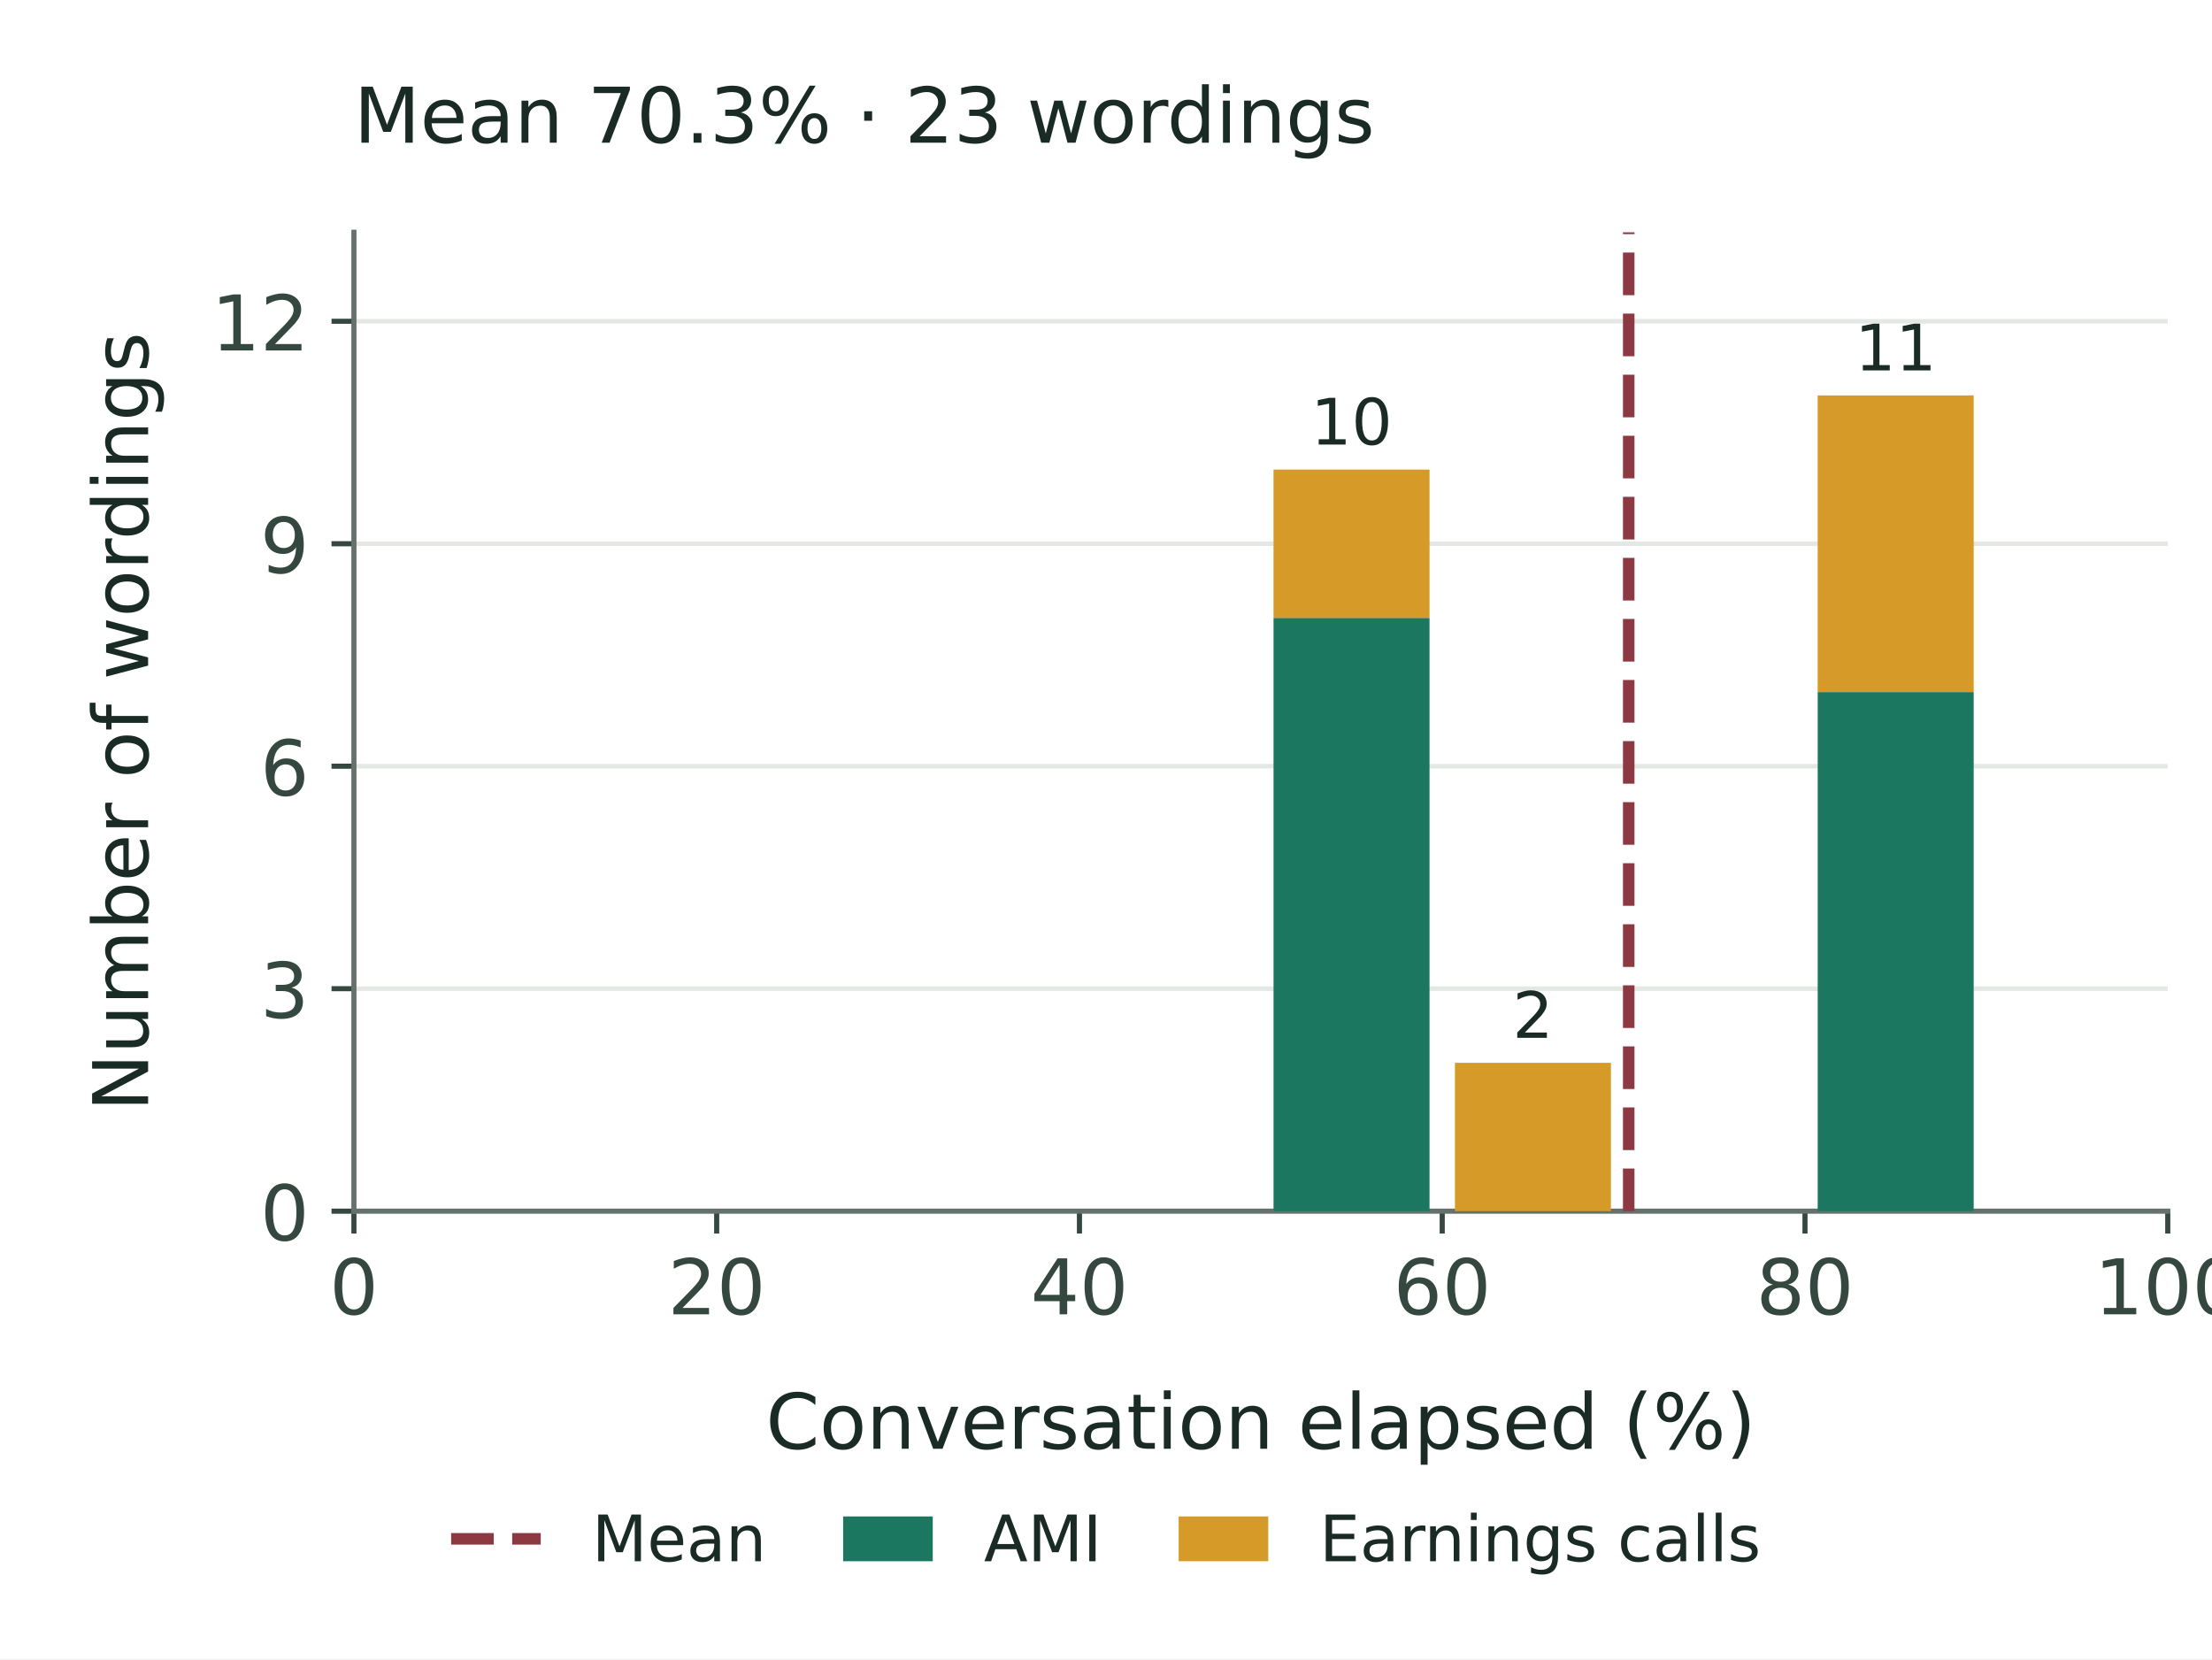
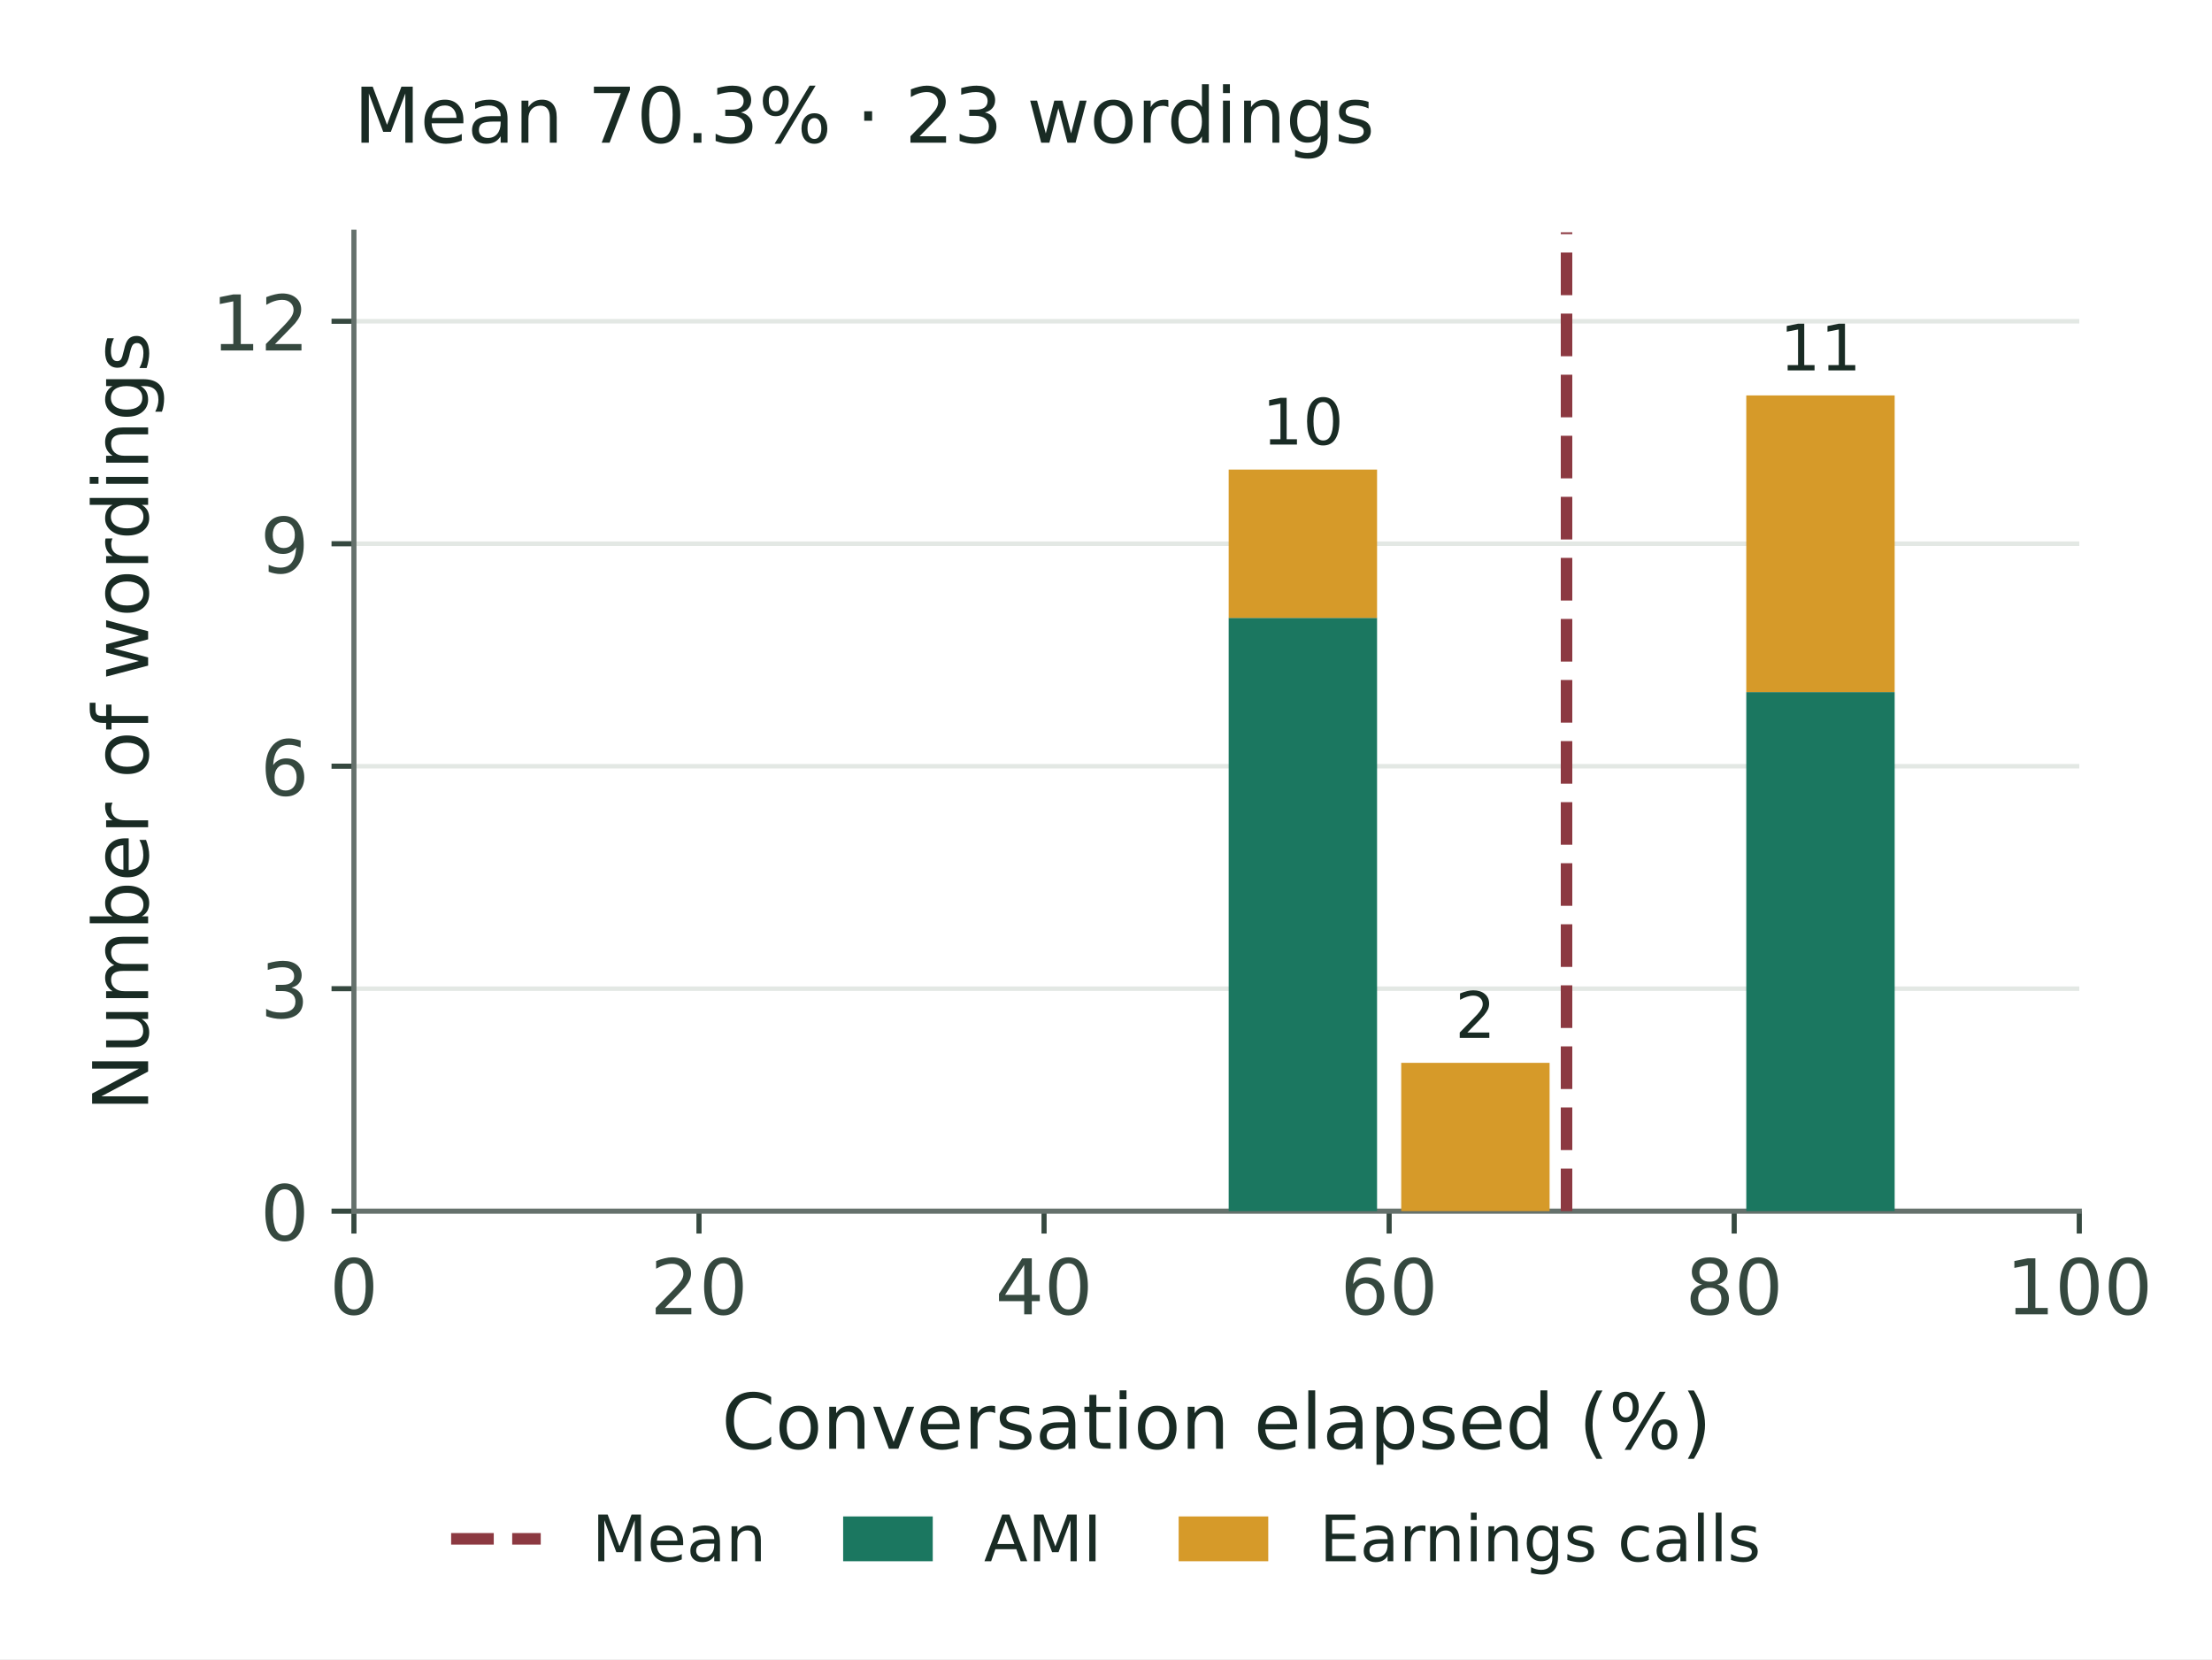
<svg xmlns="http://www.w3.org/2000/svg" xmlns:xlink="http://www.w3.org/1999/xlink" width="345.6pt" height="259.2pt" viewBox="0 0 345.6 259.2" version="1.1">
  <defs>
    <style type="text/css">*{stroke-linejoin: round; stroke-linecap: butt}</style>
  </defs>
  <g id="figure_1">
    <g id="patch_1">
      <path d="M 0 259.2  L 345.6 259.2  L 345.6 0  L 0 0  z " style="fill: #ffffff" />
    </g>
    <g id="axes_1">
      <g id="patch_2">
-         <path d="M 55.296 189.216  L 338.688 189.216  L 338.688 36.288  L 55.296 36.288  z " style="fill: #ffffff" />
+         <path d="M 55.296 189.216  L 324.864 189.216  L 324.864 36.288  L 55.296 36.288  z " style="fill: #ffffff" />
      </g>
      <g id="matplotlib.axis_1">
        <g id="xtick_1">
          <g id="line2d_1">
            <defs>
-               <path id="m6b691279a6" d="M 0 0  L 0 3.5  " style="stroke: #35483f; stroke-width: 0.8" />
+               <path id="mfee8e7709b" d="M 0 0  L 0 3.5  " style="stroke: #35483f; stroke-width: 0.8" />
            </defs>
            <g>
-               <use xlink:href="#m6b691279a6" x="55.296" y="189.216" style="fill: #35483f; stroke: #35483f; stroke-width: 0.8" />
+               <use xlink:href="#mfee8e7709b" x="55.296" y="189.216" style="fill: #35483f; stroke: #35483f; stroke-width: 0.8" />
            </g>
          </g>
          <g id="text_1">
            <text style="font-size: 12px; font-family: 'DejaVu Sans'; text-anchor: middle; fill: #35483f" x="55.296" y="205.333" transform="rotate(-0 55.296 205.3332)">0</text>
          </g>
        </g>
        <g id="xtick_2">
          <g id="line2d_2">
            <g>
-               <use xlink:href="#m6b691279a6" x="111.974" y="189.216" style="fill: #35483f; stroke: #35483f; stroke-width: 0.8" />
+               <use xlink:href="#mfee8e7709b" x="109.21" y="189.216" style="fill: #35483f; stroke: #35483f; stroke-width: 0.8" />
            </g>
          </g>
          <g id="text_2">
-             <text style="font-size: 12px; font-family: 'DejaVu Sans'; text-anchor: middle; fill: #35483f" x="111.974" y="205.333" transform="rotate(-0 111.9744 205.3332)">20</text>
+             <text style="font-size: 12px; font-family: 'DejaVu Sans'; text-anchor: middle; fill: #35483f" x="109.21" y="205.333" transform="rotate(-0 109.2096 205.3332)">20</text>
          </g>
        </g>
        <g id="xtick_3">
          <g id="line2d_3">
            <g>
-               <use xlink:href="#m6b691279a6" x="168.653" y="189.216" style="fill: #35483f; stroke: #35483f; stroke-width: 0.8" />
+               <use xlink:href="#mfee8e7709b" x="163.123" y="189.216" style="fill: #35483f; stroke: #35483f; stroke-width: 0.8" />
            </g>
          </g>
          <g id="text_3">
-             <text style="font-size: 12px; font-family: 'DejaVu Sans'; text-anchor: middle; fill: #35483f" x="168.653" y="205.333" transform="rotate(-0 168.6528 205.3332)">40</text>
+             <text style="font-size: 12px; font-family: 'DejaVu Sans'; text-anchor: middle; fill: #35483f" x="163.123" y="205.333" transform="rotate(-0 163.1232 205.3332)">40</text>
          </g>
        </g>
        <g id="xtick_4">
          <g id="line2d_4">
            <g>
-               <use xlink:href="#m6b691279a6" x="225.331" y="189.216" style="fill: #35483f; stroke: #35483f; stroke-width: 0.8" />
+               <use xlink:href="#mfee8e7709b" x="217.037" y="189.216" style="fill: #35483f; stroke: #35483f; stroke-width: 0.8" />
            </g>
          </g>
          <g id="text_4">
-             <text style="font-size: 12px; font-family: 'DejaVu Sans'; text-anchor: middle; fill: #35483f" x="225.331" y="205.333" transform="rotate(-0 225.3312 205.3332)">60</text>
+             <text style="font-size: 12px; font-family: 'DejaVu Sans'; text-anchor: middle; fill: #35483f" x="217.037" y="205.333" transform="rotate(-0 217.0368 205.3332)">60</text>
          </g>
        </g>
        <g id="xtick_5">
          <g id="line2d_5">
            <g>
-               <use xlink:href="#m6b691279a6" x="282.01" y="189.216" style="fill: #35483f; stroke: #35483f; stroke-width: 0.8" />
+               <use xlink:href="#mfee8e7709b" x="270.95" y="189.216" style="fill: #35483f; stroke: #35483f; stroke-width: 0.8" />
            </g>
          </g>
          <g id="text_5">
-             <text style="font-size: 12px; font-family: 'DejaVu Sans'; text-anchor: middle; fill: #35483f" x="282.01" y="205.333" transform="rotate(-0 282.0096 205.3332)">80</text>
+             <text style="font-size: 12px; font-family: 'DejaVu Sans'; text-anchor: middle; fill: #35483f" x="270.95" y="205.333" transform="rotate(-0 270.9504 205.3332)">80</text>
          </g>
        </g>
        <g id="xtick_6">
          <g id="line2d_6">
            <g>
-               <use xlink:href="#m6b691279a6" x="338.688" y="189.216" style="fill: #35483f; stroke: #35483f; stroke-width: 0.8" />
+               <use xlink:href="#mfee8e7709b" x="324.864" y="189.216" style="fill: #35483f; stroke: #35483f; stroke-width: 0.8" />
            </g>
          </g>
          <g id="text_6">
-             <text style="font-size: 12px; font-family: 'DejaVu Sans'; text-anchor: middle; fill: #35483f" x="338.688" y="205.333" transform="rotate(-0 338.688 205.3332)">100</text>
+             <text style="font-size: 12px; font-family: 'DejaVu Sans'; text-anchor: middle; fill: #35483f" x="324.864" y="205.333" transform="rotate(-0 324.864 205.3332)">100</text>
          </g>
        </g>
        <g id="text_7">
-           <text style="font-size: 12px; font-family: 'DejaVu Sans'; text-anchor: middle; fill: #192b24" x="196.992" y="226.334" transform="rotate(-0 196.992 226.3341)">Conversation elapsed (%)</text>
+           <text style="font-size: 12px; font-family: 'DejaVu Sans'; text-anchor: middle; fill: #192b24" x="190.08" y="226.334" transform="rotate(-0 190.08 226.3341)">Conversation elapsed (%)</text>
        </g>
      </g>
      <g id="matplotlib.axis_2">
        <g id="ytick_1">
          <g id="line2d_7">
-             <path d="M 55.296 189.216  L 338.688 189.216  " clip-path="url(#p11b73a4270)" style="fill: none; stroke: #e3e8e4; stroke-width: 0.7; stroke-linecap: square" />
+             <path d="M 55.296 189.216  L 324.864 189.216  " clip-path="url(#pa52f3b08b6)" style="fill: none; stroke: #e3e8e4; stroke-width: 0.7; stroke-linecap: square" />
          </g>
          <g id="line2d_8">
            <defs>
-               <path id="mfc571ed668" d="M 0 0  L -3.5 0  " style="stroke: #35483f; stroke-width: 0.8" />
+               <path id="me45c3937ba" d="M 0 0  L -3.5 0  " style="stroke: #35483f; stroke-width: 0.8" />
            </defs>
            <g>
-               <use xlink:href="#mfc571ed668" x="55.296" y="189.216" style="fill: #35483f; stroke: #35483f; stroke-width: 0.8" />
+               <use xlink:href="#me45c3937ba" x="55.296" y="189.216" style="fill: #35483f; stroke: #35483f; stroke-width: 0.8" />
            </g>
          </g>
          <g id="text_8">
            <text style="font-size: 12px; font-family: 'DejaVu Sans'; text-anchor: end; fill: #35483f" x="48.296" y="193.775" transform="rotate(-0 48.296 193.7746)">0</text>
          </g>
        </g>
        <g id="ytick_2">
          <g id="line2d_9">
-             <path d="M 55.296 154.46  L 338.688 154.46  " clip-path="url(#p11b73a4270)" style="fill: none; stroke: #e3e8e4; stroke-width: 0.7; stroke-linecap: square" />
+             <path d="M 55.296 154.46  L 324.864 154.46  " clip-path="url(#pa52f3b08b6)" style="fill: none; stroke: #e3e8e4; stroke-width: 0.7; stroke-linecap: square" />
          </g>
          <g id="line2d_10">
            <g>
-               <use xlink:href="#mfc571ed668" x="55.296" y="154.46" style="fill: #35483f; stroke: #35483f; stroke-width: 0.8" />
+               <use xlink:href="#me45c3937ba" x="55.296" y="154.46" style="fill: #35483f; stroke: #35483f; stroke-width: 0.8" />
            </g>
          </g>
          <g id="text_9">
            <text style="font-size: 12px; font-family: 'DejaVu Sans'; text-anchor: end; fill: #35483f" x="48.296" y="159.018" transform="rotate(-0 48.296 159.0182)">3</text>
          </g>
        </g>
        <g id="ytick_3">
          <g id="line2d_11">
-             <path d="M 55.296 119.703  L 338.688 119.703  " clip-path="url(#p11b73a4270)" style="fill: none; stroke: #e3e8e4; stroke-width: 0.7; stroke-linecap: square" />
+             <path d="M 55.296 119.703  L 324.864 119.703  " clip-path="url(#pa52f3b08b6)" style="fill: none; stroke: #e3e8e4; stroke-width: 0.7; stroke-linecap: square" />
          </g>
          <g id="line2d_12">
            <g>
-               <use xlink:href="#mfc571ed668" x="55.296" y="119.703" style="fill: #35483f; stroke: #35483f; stroke-width: 0.8" />
+               <use xlink:href="#me45c3937ba" x="55.296" y="119.703" style="fill: #35483f; stroke: #35483f; stroke-width: 0.8" />
            </g>
          </g>
          <g id="text_10">
            <text style="font-size: 12px; font-family: 'DejaVu Sans'; text-anchor: end; fill: #35483f" x="48.296" y="124.262" transform="rotate(-0 48.296 124.2619)">6</text>
          </g>
        </g>
        <g id="ytick_4">
          <g id="line2d_13">
-             <path d="M 55.296 84.947  L 338.688 84.947  " clip-path="url(#p11b73a4270)" style="fill: none; stroke: #e3e8e4; stroke-width: 0.7; stroke-linecap: square" />
+             <path d="M 55.296 84.947  L 324.864 84.947  " clip-path="url(#pa52f3b08b6)" style="fill: none; stroke: #e3e8e4; stroke-width: 0.7; stroke-linecap: square" />
          </g>
          <g id="line2d_14">
            <g>
-               <use xlink:href="#mfc571ed668" x="55.296" y="84.947" style="fill: #35483f; stroke: #35483f; stroke-width: 0.8" />
+               <use xlink:href="#me45c3937ba" x="55.296" y="84.947" style="fill: #35483f; stroke: #35483f; stroke-width: 0.8" />
            </g>
          </g>
          <g id="text_11">
            <text style="font-size: 12px; font-family: 'DejaVu Sans'; text-anchor: end; fill: #35483f" x="48.296" y="89.506" transform="rotate(-0 48.296 89.5055)">9</text>
          </g>
        </g>
        <g id="ytick_5">
          <g id="line2d_15">
-             <path d="M 55.296 50.191  L 338.688 50.191  " clip-path="url(#p11b73a4270)" style="fill: none; stroke: #e3e8e4; stroke-width: 0.7; stroke-linecap: square" />
+             <path d="M 55.296 50.191  L 324.864 50.191  " clip-path="url(#pa52f3b08b6)" style="fill: none; stroke: #e3e8e4; stroke-width: 0.7; stroke-linecap: square" />
          </g>
          <g id="line2d_16">
            <g>
-               <use xlink:href="#mfc571ed668" x="55.296" y="50.191" style="fill: #35483f; stroke: #35483f; stroke-width: 0.8" />
+               <use xlink:href="#me45c3937ba" x="55.296" y="50.191" style="fill: #35483f; stroke: #35483f; stroke-width: 0.8" />
            </g>
          </g>
          <g id="text_12">
            <text style="font-size: 12px; font-family: 'DejaVu Sans'; text-anchor: end; fill: #35483f" x="48.296" y="54.749" transform="rotate(-0 48.296 54.74914)">12</text>
          </g>
        </g>
        <g id="text_13">
          <text style="font-size: 12px; font-family: 'DejaVu Sans'; text-anchor: middle; fill: #192b24" x="23.143" y="112.752" transform="rotate(-90 23.14319 112.752)">Number of wordings</text>
        </g>
      </g>
      <g id="patch_3">
        <path d="M 55.296 189.216  L 55.296 36.288  " style="fill: none; stroke: #65716c; stroke-width: 0.8; stroke-linejoin: miter; stroke-linecap: square" />
      </g>
      <g id="patch_4">
-         <path d="M 55.296 189.216  L 338.688 189.216  " style="fill: none; stroke: #65716c; stroke-width: 0.8; stroke-linejoin: miter; stroke-linecap: square" />
+         <path d="M 55.296 189.216  L 324.864 189.216  " style="fill: none; stroke: #65716c; stroke-width: 0.8; stroke-linejoin: miter; stroke-linecap: square" />
      </g>
      <g id="patch_5">
-         <path d="M 57.28 189.216  L 81.651 189.216  L 81.651 189.216  L 57.28 189.216  z " clip-path="url(#p11b73a4270)" style="fill: #1b7760" />
+         <path d="M 57.183 189.216  L 80.366 189.216  L 80.366 189.216  L 57.183 189.216  z " clip-path="url(#pa52f3b08b6)" style="fill: #1b7760" />
      </g>
      <g id="patch_6">
-         <path d="M 85.619 189.216  L 109.991 189.216  L 109.991 189.216  L 85.619 189.216  z " clip-path="url(#p11b73a4270)" style="fill: #1b7760" />
+         <path d="M 84.14 189.216  L 107.323 189.216  L 107.323 189.216  L 84.14 189.216  z " clip-path="url(#pa52f3b08b6)" style="fill: #1b7760" />
      </g>
      <g id="patch_7">
-         <path d="M 113.958 189.216  L 138.33 189.216  L 138.33 189.216  L 113.958 189.216  z " clip-path="url(#p11b73a4270)" style="fill: #1b7760" />
+         <path d="M 111.097 189.216  L 134.279 189.216  L 134.279 189.216  L 111.097 189.216  z " clip-path="url(#pa52f3b08b6)" style="fill: #1b7760" />
      </g>
      <g id="patch_8">
-         <path d="M 142.297 189.216  L 166.669 189.216  L 166.669 189.216  L 142.297 189.216  z " clip-path="url(#p11b73a4270)" style="fill: #1b7760" />
+         <path d="M 138.053 189.216  L 161.236 189.216  L 161.236 189.216  L 138.053 189.216  z " clip-path="url(#pa52f3b08b6)" style="fill: #1b7760" />
      </g>
      <g id="patch_9">
-         <path d="M 170.637 189.216  L 195.008 189.216  L 195.008 189.216  L 170.637 189.216  z " clip-path="url(#p11b73a4270)" style="fill: #1b7760" />
+         <path d="M 165.01 189.216  L 188.193 189.216  L 188.193 189.216  L 165.01 189.216  z " clip-path="url(#pa52f3b08b6)" style="fill: #1b7760" />
      </g>
      <g id="patch_10">
-         <path d="M 198.976 189.216  L 223.347 189.216  L 223.347 96.532  L 198.976 96.532  z " clip-path="url(#p11b73a4270)" style="fill: #1b7760" />
+         <path d="M 191.967 189.216  L 215.15 189.216  L 215.15 96.532  L 191.967 96.532  z " clip-path="url(#pa52f3b08b6)" style="fill: #1b7760" />
      </g>
      <g id="patch_11">
-         <path d="M 227.315 189.216  L 251.687 189.216  L 251.687 189.216  L 227.315 189.216  z " clip-path="url(#p11b73a4270)" style="fill: #1b7760" />
+         <path d="M 218.924 189.216  L 242.107 189.216  L 242.107 189.216  L 218.924 189.216  z " clip-path="url(#pa52f3b08b6)" style="fill: #1b7760" />
      </g>
      <g id="patch_12">
-         <path d="M 255.654 189.216  L 280.026 189.216  L 280.026 189.216  L 255.654 189.216  z " clip-path="url(#p11b73a4270)" style="fill: #1b7760" />
+         <path d="M 245.881 189.216  L 269.063 189.216  L 269.063 189.216  L 245.881 189.216  z " clip-path="url(#pa52f3b08b6)" style="fill: #1b7760" />
      </g>
      <g id="patch_13">
-         <path d="M 283.993 189.216  L 308.365 189.216  L 308.365 108.118  L 283.993 108.118  z " clip-path="url(#p11b73a4270)" style="fill: #1b7760" />
+         <path d="M 272.837 189.216  L 296.02 189.216  L 296.02 108.118  L 272.837 108.118  z " clip-path="url(#pa52f3b08b6)" style="fill: #1b7760" />
      </g>
      <g id="patch_14">
-         <path d="M 312.333 189.216  L 336.704 189.216  L 336.704 189.216  L 312.333 189.216  z " clip-path="url(#p11b73a4270)" style="fill: #1b7760" />
+         <path d="M 299.794 189.216  L 322.977 189.216  L 322.977 189.216  L 299.794 189.216  z " clip-path="url(#pa52f3b08b6)" style="fill: #1b7760" />
      </g>
      <g id="patch_15">
-         <path d="M 57.28 189.216  L 81.651 189.216  L 81.651 189.216  L 57.28 189.216  z " clip-path="url(#p11b73a4270)" style="fill: #d69a29" />
+         <path d="M 57.183 189.216  L 80.366 189.216  L 80.366 189.216  L 57.183 189.216  z " clip-path="url(#pa52f3b08b6)" style="fill: #d69a29" />
      </g>
      <g id="patch_16">
-         <path d="M 85.619 189.216  L 109.991 189.216  L 109.991 189.216  L 85.619 189.216  z " clip-path="url(#p11b73a4270)" style="fill: #d69a29" />
+         <path d="M 84.14 189.216  L 107.323 189.216  L 107.323 189.216  L 84.14 189.216  z " clip-path="url(#pa52f3b08b6)" style="fill: #d69a29" />
      </g>
      <g id="patch_17">
-         <path d="M 113.958 189.216  L 138.33 189.216  L 138.33 189.216  L 113.958 189.216  z " clip-path="url(#p11b73a4270)" style="fill: #d69a29" />
+         <path d="M 111.097 189.216  L 134.279 189.216  L 134.279 189.216  L 111.097 189.216  z " clip-path="url(#pa52f3b08b6)" style="fill: #d69a29" />
      </g>
      <g id="patch_18">
-         <path d="M 142.297 189.216  L 166.669 189.216  L 166.669 189.216  L 142.297 189.216  z " clip-path="url(#p11b73a4270)" style="fill: #d69a29" />
+         <path d="M 138.053 189.216  L 161.236 189.216  L 161.236 189.216  L 138.053 189.216  z " clip-path="url(#pa52f3b08b6)" style="fill: #d69a29" />
      </g>
      <g id="patch_19">
-         <path d="M 170.637 189.216  L 195.008 189.216  L 195.008 189.216  L 170.637 189.216  z " clip-path="url(#p11b73a4270)" style="fill: #d69a29" />
+         <path d="M 165.01 189.216  L 188.193 189.216  L 188.193 189.216  L 165.01 189.216  z " clip-path="url(#pa52f3b08b6)" style="fill: #d69a29" />
      </g>
      <g id="patch_20">
-         <path d="M 198.976 96.532  L 223.347 96.532  L 223.347 73.361  L 198.976 73.361  z " clip-path="url(#p11b73a4270)" style="fill: #d69a29" />
+         <path d="M 191.967 96.532  L 215.15 96.532  L 215.15 73.361  L 191.967 73.361  z " clip-path="url(#pa52f3b08b6)" style="fill: #d69a29" />
      </g>
      <g id="patch_21">
-         <path d="M 227.315 189.216  L 251.687 189.216  L 251.687 166.045  L 227.315 166.045  z " clip-path="url(#p11b73a4270)" style="fill: #d69a29" />
+         <path d="M 218.924 189.216  L 242.107 189.216  L 242.107 166.045  L 218.924 166.045  z " clip-path="url(#pa52f3b08b6)" style="fill: #d69a29" />
      </g>
      <g id="patch_22">
-         <path d="M 255.654 189.216  L 280.026 189.216  L 280.026 189.216  L 255.654 189.216  z " clip-path="url(#p11b73a4270)" style="fill: #d69a29" />
+         <path d="M 245.881 189.216  L 269.063 189.216  L 269.063 189.216  L 245.881 189.216  z " clip-path="url(#pa52f3b08b6)" style="fill: #d69a29" />
      </g>
      <g id="patch_23">
-         <path d="M 283.993 108.118  L 308.365 108.118  L 308.365 61.776  L 283.993 61.776  z " clip-path="url(#p11b73a4270)" style="fill: #d69a29" />
+         <path d="M 272.837 108.118  L 296.02 108.118  L 296.02 61.776  L 272.837 61.776  z " clip-path="url(#pa52f3b08b6)" style="fill: #d69a29" />
      </g>
      <g id="patch_24">
-         <path d="M 312.333 189.216  L 336.704 189.216  L 336.704 189.216  L 312.333 189.216  z " clip-path="url(#p11b73a4270)" style="fill: #d69a29" />
+         <path d="M 299.794 189.216  L 322.977 189.216  L 322.977 189.216  L 299.794 189.216  z " clip-path="url(#pa52f3b08b6)" style="fill: #d69a29" />
      </g>
      <g id="text_14">
-         <text style="font-size: 10px; font-family: 'DejaVu Sans'; text-anchor: middle; fill: #192b24" x="211.162" y="69.453" transform="rotate(-0 211.1616 69.453)">10</text>
+         <text style="font-size: 10px; font-family: 'DejaVu Sans'; text-anchor: middle; fill: #192b24" x="203.558" y="69.453" transform="rotate(-0 203.5584 69.453)">10</text>
      </g>
      <g id="text_15">
-         <text style="font-size: 10px; font-family: 'DejaVu Sans'; text-anchor: middle; fill: #192b24" x="239.501" y="162.137" transform="rotate(-0 239.5008 162.1366)">2</text>
+         <text style="font-size: 10px; font-family: 'DejaVu Sans'; text-anchor: middle; fill: #192b24" x="230.515" y="162.137" transform="rotate(-0 230.5152 162.1366)">2</text>
      </g>
      <g id="text_16">
-         <text style="font-size: 10px; font-family: 'DejaVu Sans'; text-anchor: middle; fill: #192b24" x="296.179" y="57.868" transform="rotate(-0 296.1792 57.86755)">11</text>
+         <text style="font-size: 10px; font-family: 'DejaVu Sans'; text-anchor: middle; fill: #192b24" x="284.429" y="57.868" transform="rotate(-0 284.4288 57.86755)">11</text>
      </g>
      <g id="text_17">
        <text style="font-size: 12px; font-family: 'DejaVu Sans'; text-anchor: start; fill: #192b24" x="55.296" y="22.288" transform="rotate(-0 55.296 22.288)">Mean 70.3% · 23 wordings</text>
      </g>
      <g id="line2d_17">
-         <path d="M 254.47 189.216  L 254.47 36.288  " clip-path="url(#p11b73a4270)" style="fill: none; stroke-dasharray: 6.66,2.88; stroke-dashoffset: 0; stroke: #8c3941; stroke-width: 1.8" />
+         <path d="M 244.754 189.216  L 244.754 36.288  " clip-path="url(#pa52f3b08b6)" style="fill: none; stroke-dasharray: 6.66,2.88; stroke-dashoffset: 0; stroke: #8c3941; stroke-width: 1.8" />
      </g>
    </g>
    <g id="legend_1">
      <g id="line2d_18">
        <path d="M 70.485 240.41  L 77.485 240.41  L 84.485 240.41  " style="fill: none; stroke-dasharray: 6.66,2.88; stroke-dashoffset: 0; stroke: #8c3941; stroke-width: 1.8" />
      </g>
      <g id="text_18">
        <text style="font-size: 10px; font-family: 'DejaVu Sans'; text-anchor: start; fill: #192b24" x="92.485" y="243.91" transform="rotate(-0 92.48516 243.9097)">Mean</text>
      </g>
      <g id="patch_25">
        <path d="M 131.732 243.91  L 145.732 243.91  L 145.732 236.91  L 131.732 236.91  z " style="fill: #1b7760" />
      </g>
      <g id="text_19">
        <text style="font-size: 10px; font-family: 'DejaVu Sans'; text-anchor: start; fill: #192b24" x="153.732" y="243.91" transform="rotate(-0 153.732 243.9097)">AMI</text>
      </g>
      <g id="patch_26">
        <path d="M 184.151 243.91  L 198.151 243.91  L 198.151 236.91  L 184.151 236.91  z " style="fill: #d69a29" />
      </g>
      <g id="text_20">
        <text style="font-size: 10px; font-family: 'DejaVu Sans'; text-anchor: start; fill: #192b24" x="206.151" y="243.91" transform="rotate(-0 206.1508 243.9097)">Earnings calls</text>
      </g>
    </g>
  </g>
  <defs>
-     <clipPath id="p11b73a4270">
-       <rect x="55.296" y="36.288" width="283.392" height="152.928" />
+     <clipPath id="pa52f3b08b6">
+       <rect x="55.296" y="36.288" width="269.568" height="152.928" />
    </clipPath>
  </defs>
</svg>
